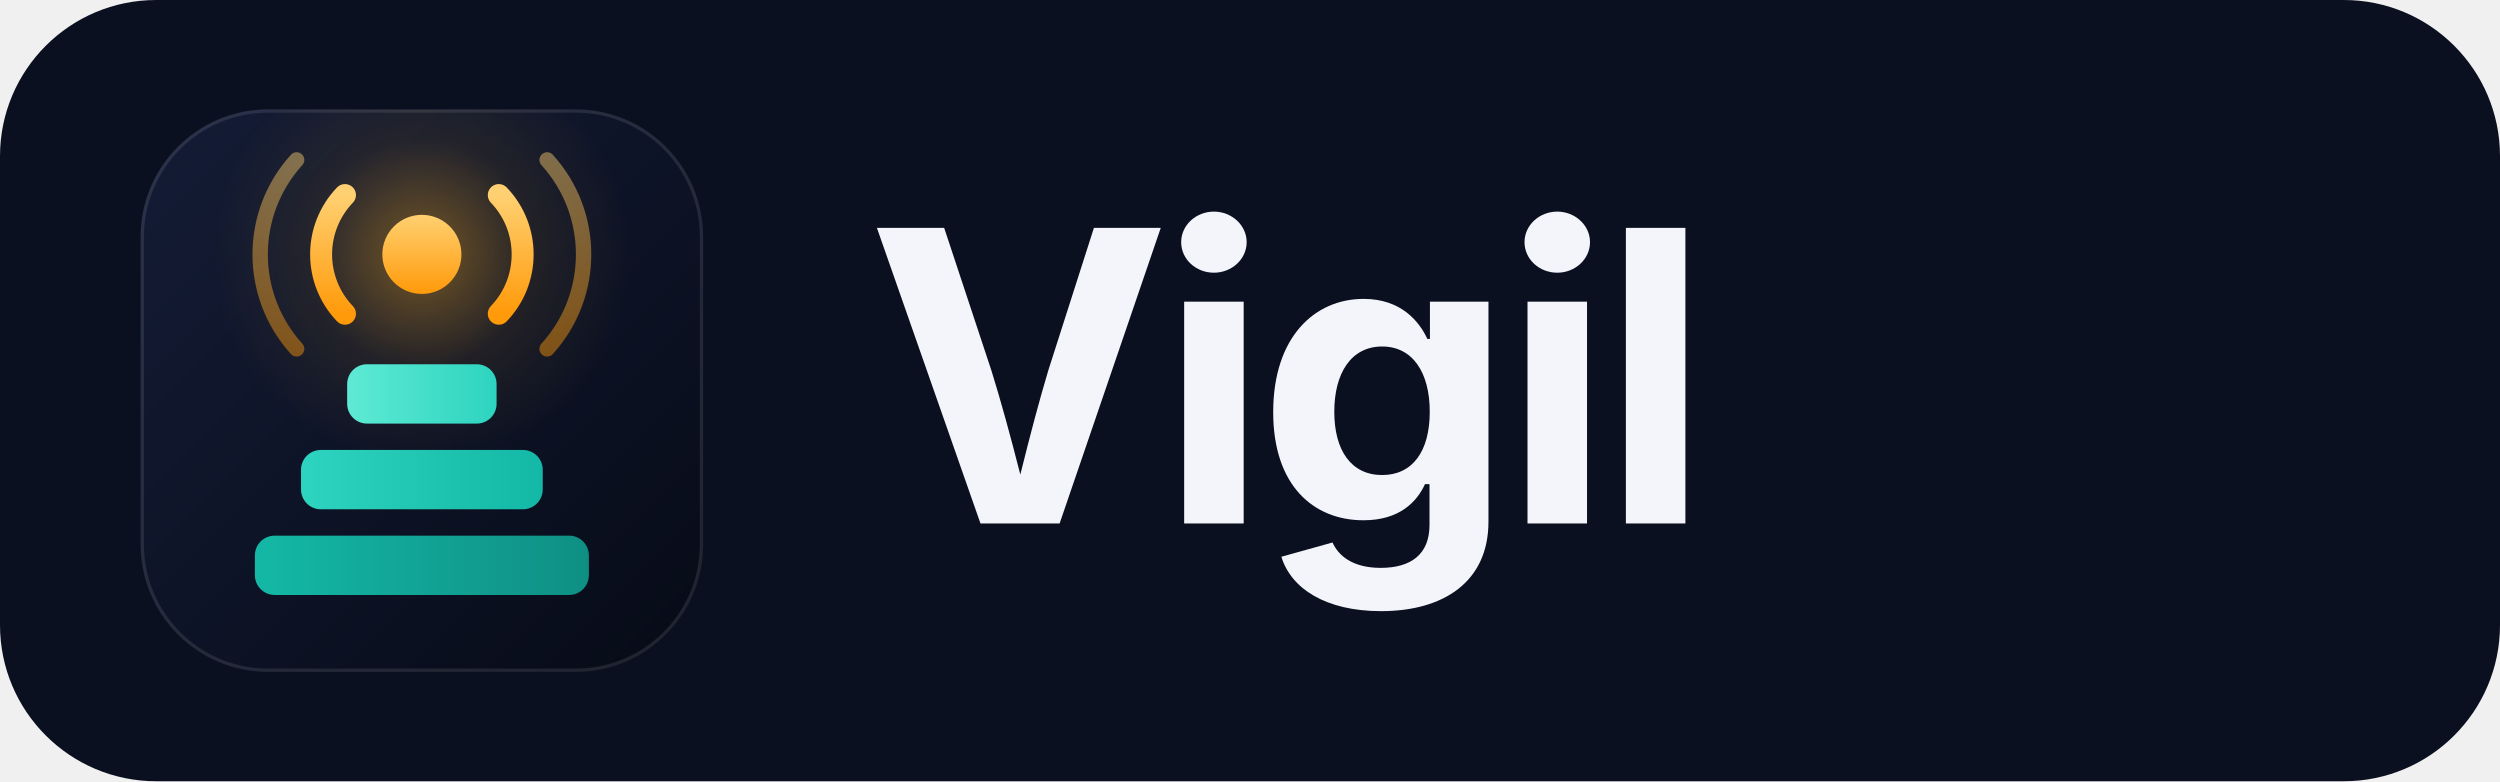
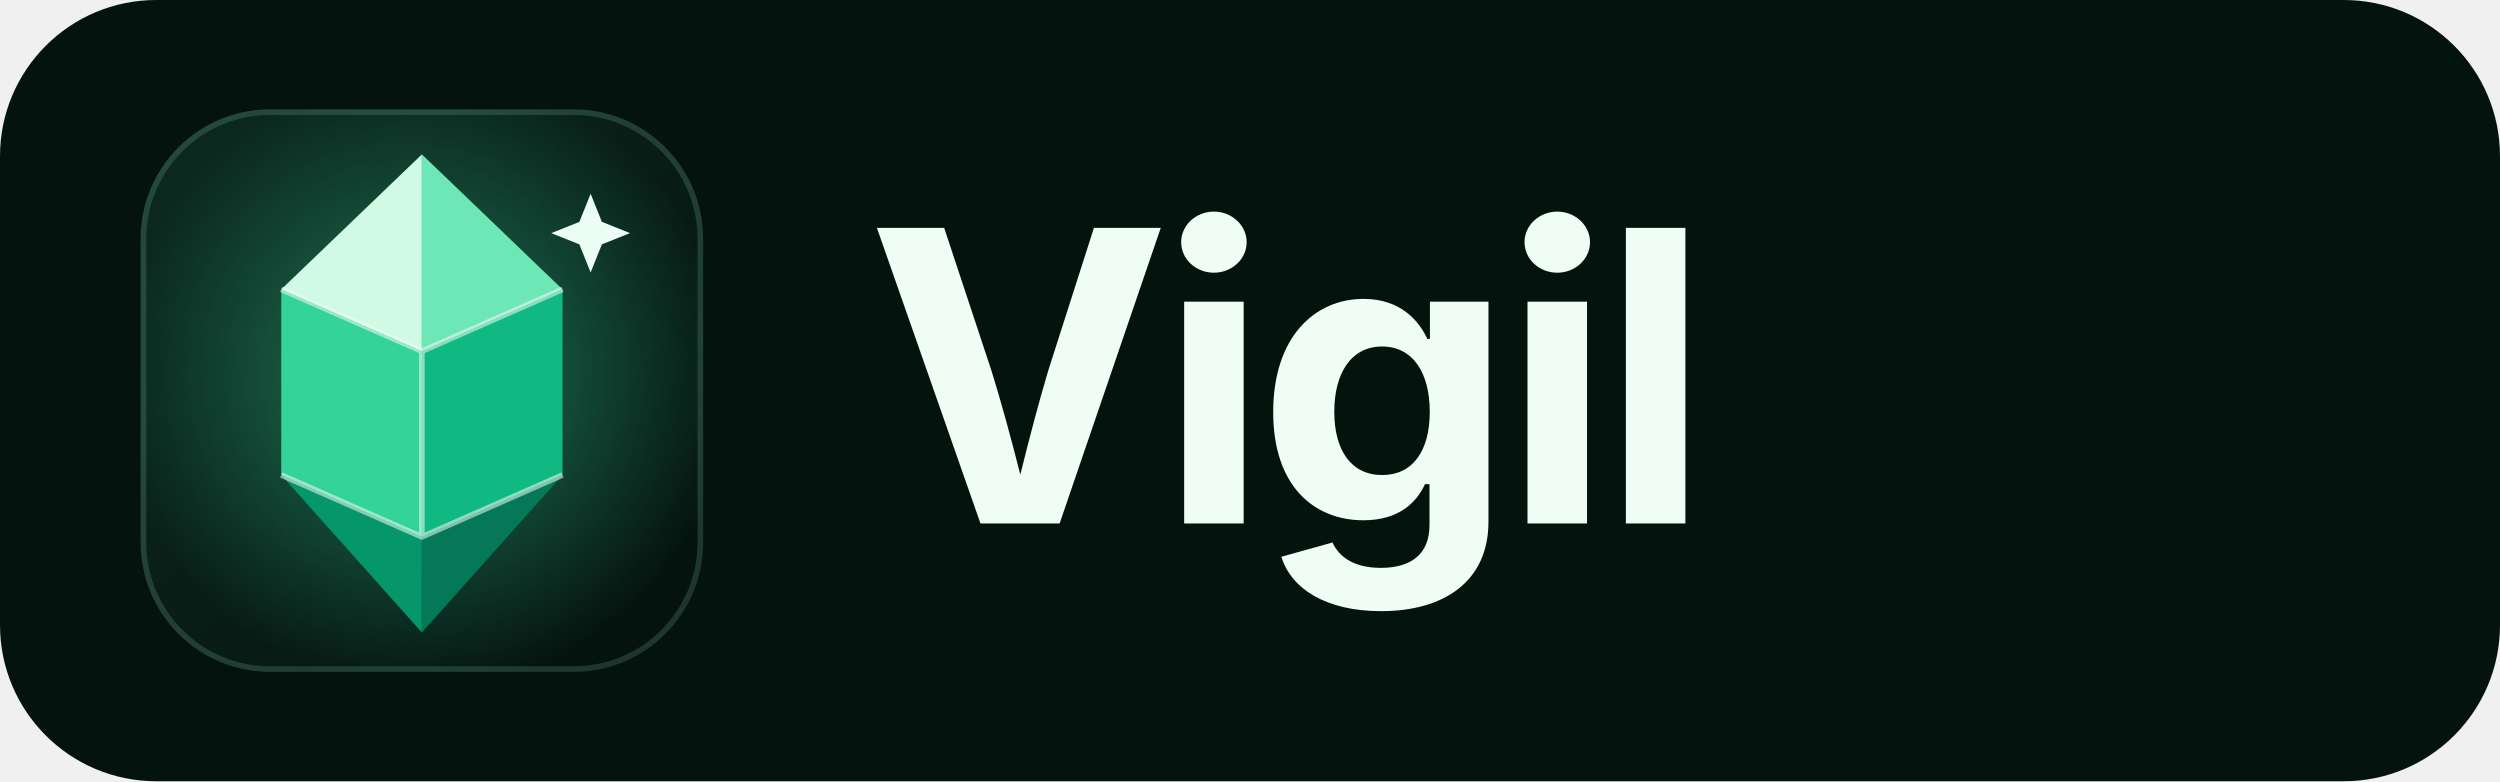
<svg xmlns="http://www.w3.org/2000/svg" viewBox="0 0 640 200" role="img" aria-label="Vigil">
  <defs>
    <linearGradient id="bg" x1="0" y1="0" x2="1" y2="1">
-       <stop offset="0" stop-color="#141C36" />
-       <stop offset="1" stop-color="#070B17" />
+       <stop offset="0" stop-color="#0C2A20" />
+       <stop offset="1" stop-color="#04100C" />
    </linearGradient>
-     <radialGradient id="halo" cx="256" cy="132" r="190" gradientUnits="userSpaceOnUse">
-       <stop offset="0" stop-color="#FFB020" stop-opacity="0.42" />
-       <stop offset="0.55" stop-color="#FFB020" stop-opacity="0.08" />
-       <stop offset="1" stop-color="#FFB020" stop-opacity="0" />
+     <radialGradient id="glow" cx="100" cy="96" r="110" gradientUnits="userSpaceOnUse">
+       <stop offset="0" stop-color="#34D399" stop-opacity="0.5" />
+       <stop offset="1" stop-color="#34D399" stop-opacity="0" />
    </radialGradient>
-     <linearGradient id="beacon" x1="0" y1="0" x2="0" y2="1">
-       <stop offset="0" stop-color="#FFD071" />
-       <stop offset="1" stop-color="#FF9A0A" />
-     </linearGradient>
-     <linearGradient id="tier1" x1="0" y1="0" x2="1" y2="0">
-       <stop offset="0" stop-color="#5EEAD4" />
-       <stop offset="1" stop-color="#2DD4BF" />
-     </linearGradient>
-     <linearGradient id="tier2" x1="0" y1="0" x2="1" y2="0">
-       <stop offset="0" stop-color="#2DD4BF" />
-       <stop offset="1" stop-color="#14B8A6" />
-     </linearGradient>
-     <linearGradient id="tier3" x1="0" y1="0" x2="1" y2="0">
-       <stop offset="0" stop-color="#14B8A6" />
-       <stop offset="1" stop-color="#0F8F84" />
-     </linearGradient>
  </defs>
-   <rect width="640" height="200" rx="40" fill="#0B1020" />
-   <g transform="translate(36,28) scale(0.28125)">
-     <rect width="512" height="512" rx="116" fill="url(#bg)" />
-     <rect x="1.5" y="1.5" width="509" height="509" rx="114.5" fill="none" stroke="#FFFFFF" stroke-opacity="0.1" stroke-width="3" />
-     <rect width="512" height="512" rx="116" fill="url(#halo)" />
-     <g fill="none" stroke="url(#beacon)" stroke-linecap="round">
-       <path d="M186 78 A78 78 0 0 0 186 186" stroke-width="20" />
-       <path d="M326 78 A78 78 0 0 1 326 186" stroke-width="20" />
-       <path d="M142 46 A128 128 0 0 0 142 218" stroke-width="14" stroke-opacity="0.45" />
-       <path d="M370 46 A128 128 0 0 1 370 218" stroke-width="14" stroke-opacity="0.45" />
-     </g>
-     <circle cx="256" cy="132" r="36" fill="url(#beacon)" />
-     <rect x="188" y="232" width="136" height="54" rx="18" fill="url(#tier1)" />
-     <rect x="146" y="310" width="220" height="54" rx="18" fill="url(#tier2)" />
-     <rect x="104" y="388" width="304" height="54" rx="18" fill="url(#tier3)" />
+   <rect width="640" height="200" rx="40" fill="#05130E" />
+   <g transform="translate(36,28) scale(0.72)">
+     <rect width="200" height="200" rx="46" fill="url(#bg)" />
+     <rect x="1" y="1" width="198" height="198" rx="45" fill="none" stroke="#A7F3D0" stroke-opacity="0.16" stroke-width="2" />
+     <rect width="200" height="200" rx="46" fill="url(#glow)" />
+     <polygon points="100,16 50,64 100,86" fill="#D1FAE5" />
+     <polygon points="100,16 150,64 100,86" fill="#6EE7B7" />
+     <polygon points="50,64 100,86 100,152 50,130" fill="#34D399" />
+     <polygon points="150,64 100,86 100,152 150,130" fill="#10B981" />
+     <polygon points="50,130 100,152 100,186" fill="#059669" />
+     <polygon points="150,130 100,152 100,186" fill="#047857" />
+     <path d="M50 64 L100 86 L150 64 M100 86 V152 M50 130 L100 152 L150 130" fill="none" stroke="#ECFDF5" stroke-opacity="0.55" stroke-width="2" stroke-linejoin="round" />
+     <path d="M160 30 l4 10 10 4 -10 4 -4 10 -4 -10 -10 -4 10 -4z" fill="#ECFDF5" />
  </g>
-   <text x="222" y="134" font-family="Inter, 'Segoe UI Variable Display', 'Segoe UI', 'Helvetica Neue', Arial, sans-serif" font-size="104" font-weight="700" letter-spacing="-3" fill="#F3F5FA">Vigil</text>
+   <text x="222" y="134" font-family="Inter, 'Segoe UI Variable Display', 'Segoe UI', 'Helvetica Neue', Arial, sans-serif" font-size="104" font-weight="700" letter-spacing="-3" fill="#F0FDF4">Vigil</text>
</svg>
